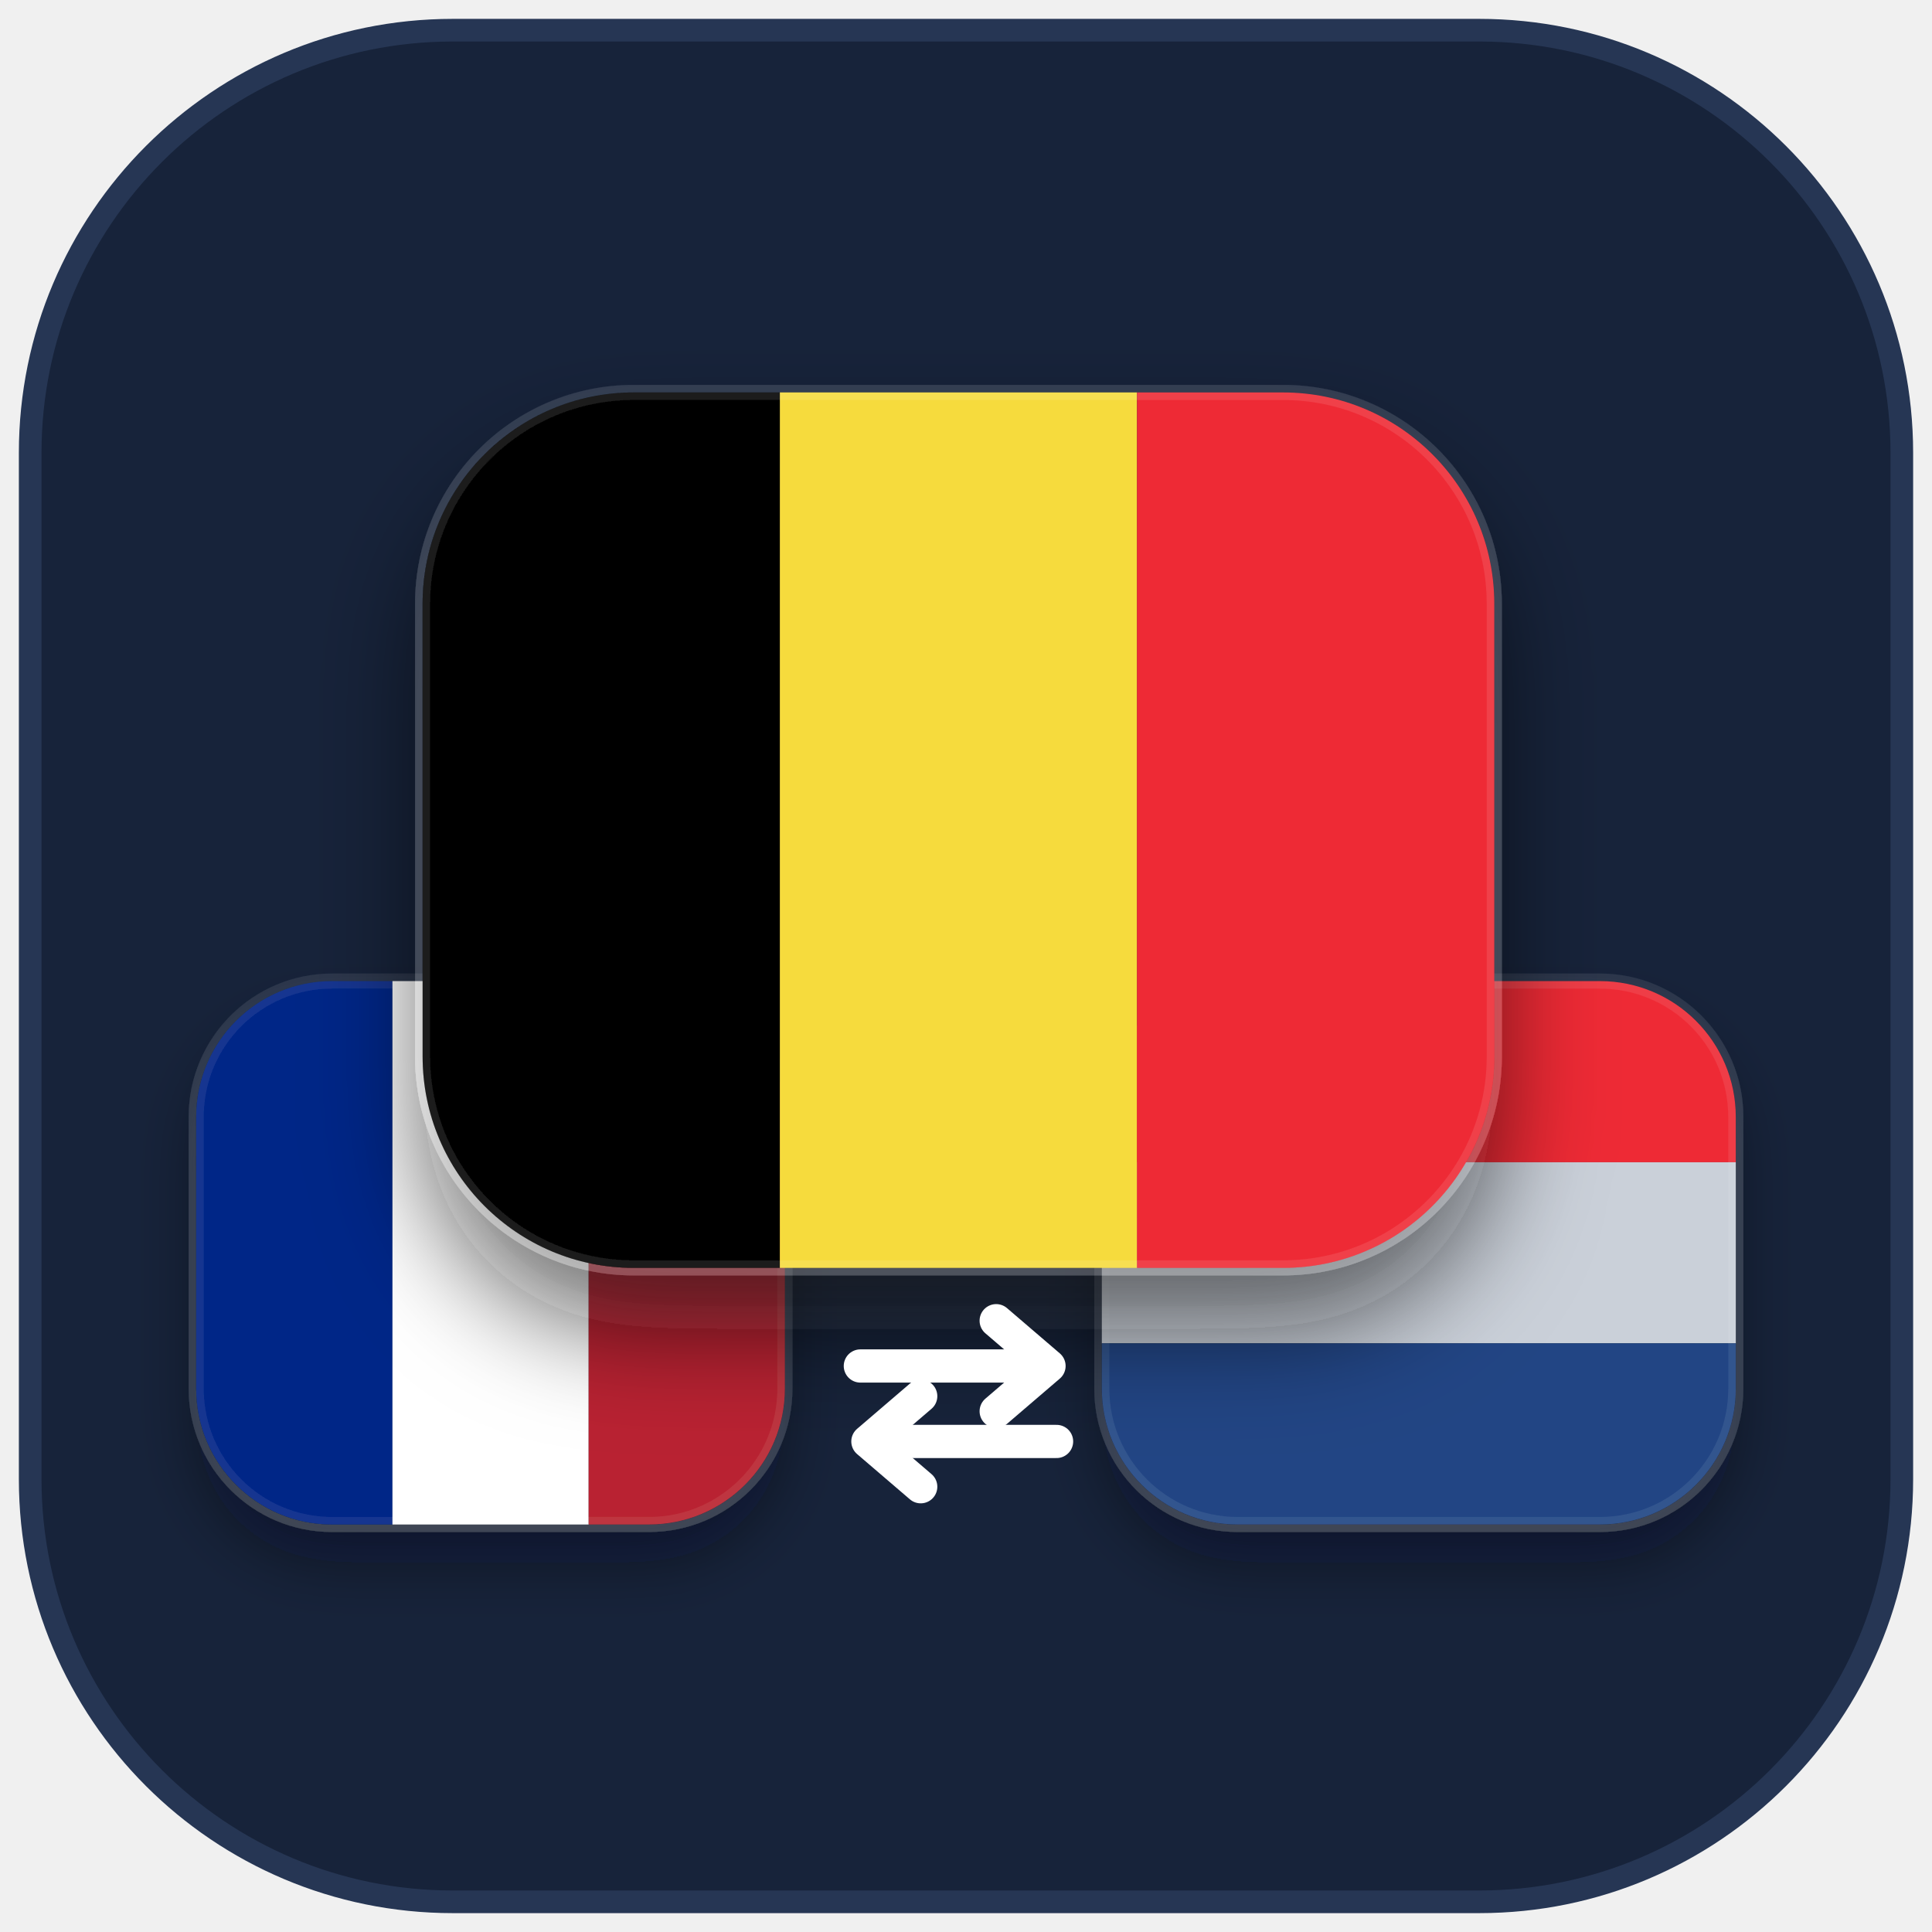
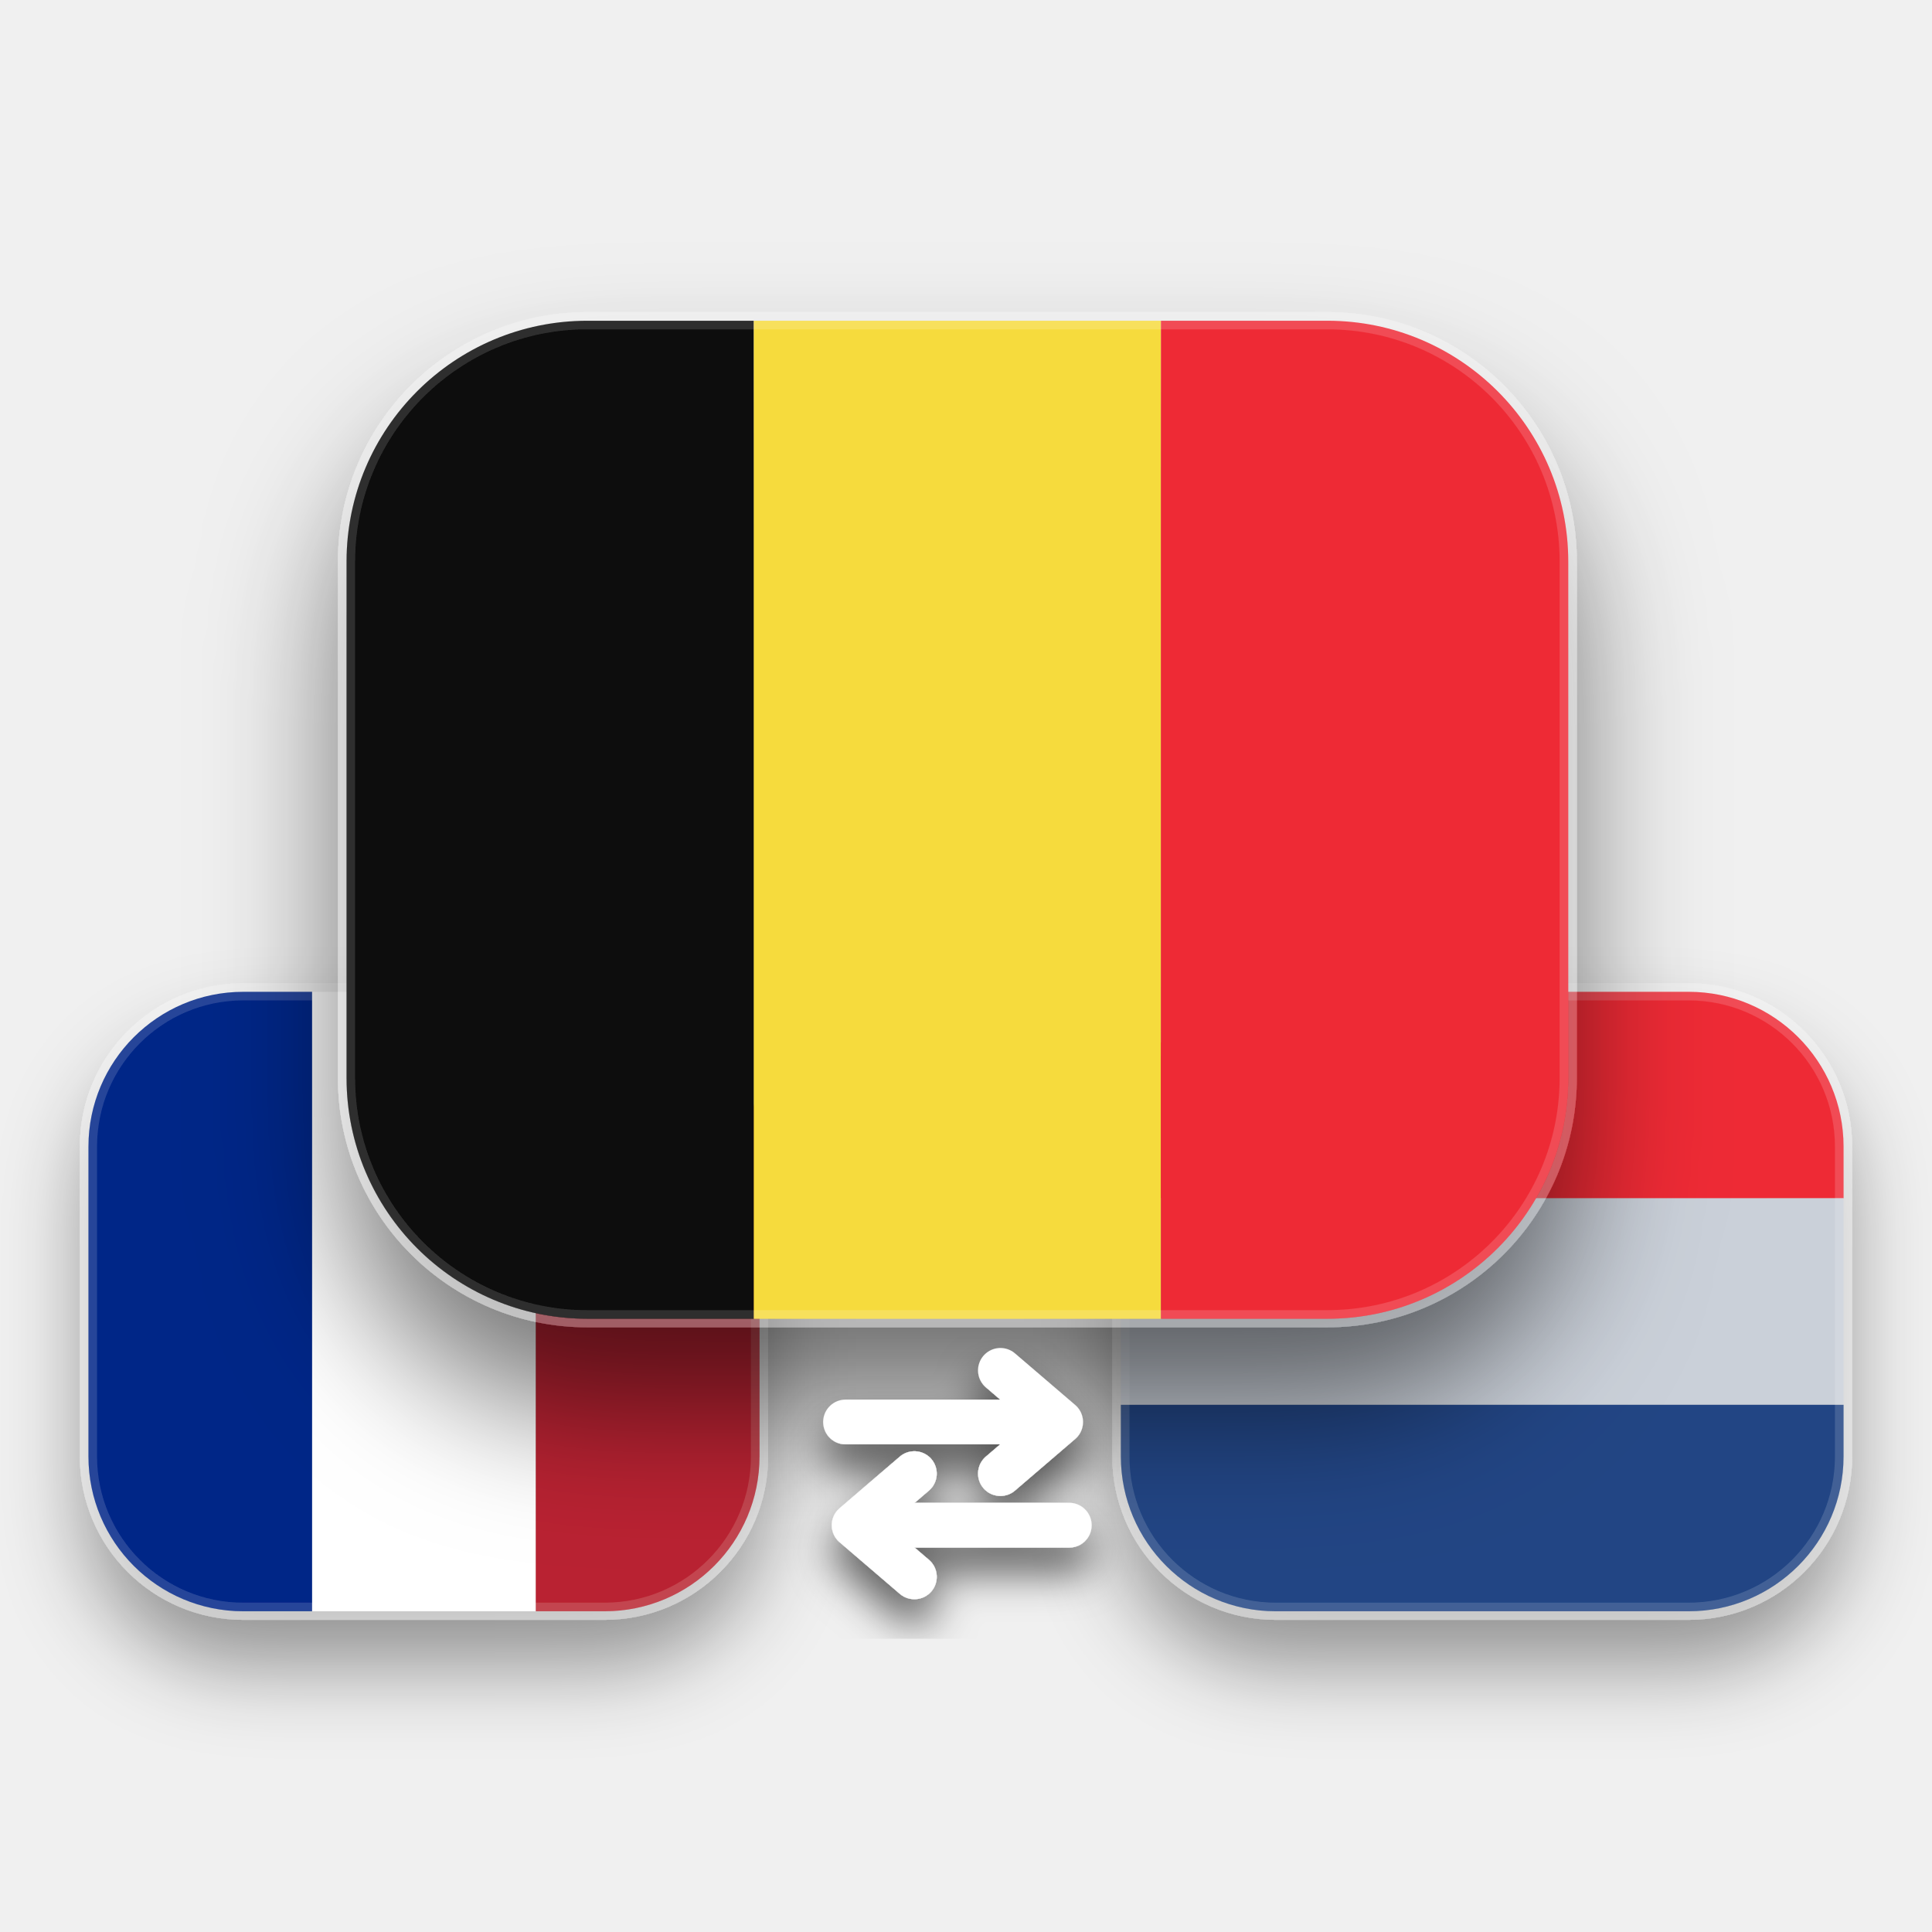
<svg xmlns="http://www.w3.org/2000/svg" viewBox="0 0 128 128" width="128" height="128">
  <defs>
-     <filter id="beDropShadow" x="-20%" y="-20%" width="140%" height="150%">
-       <feDropShadow dx="0" dy="4" stdDeviation="3.5" flood-color="#080e18" flood-opacity="0.6" />
+     <filter id="beDropShadow" x="-25%" y="-20%" width="150%" height="160%">
+       <feDropShadow dx="0" dy="5" stdDeviation="4" flood-color="#000000" flood-opacity="0.55" />
    </filter>
-     <filter id="subDropShadow" x="-20%" y="-20%" width="140%" height="150%">
-       <feDropShadow dx="0" dy="2.5" stdDeviation="2" flood-color="#080e18" flood-opacity="0.4" />
+     <filter id="subDropShadow" x="-25%" y="-20%" width="150%" height="160%">
+       <feDropShadow dx="0" dy="3" stdDeviation="2.5" flood-color="#000000" flood-opacity="0.4" />
+     </filter>
+     <filter id="arrowShadow" x="-30%" y="-30%" width="160%" height="160%">
+       <feDropShadow dx="0" dy="1.5" stdDeviation="1.2" flood-color="#000000" flood-opacity="0.6" />
    </filter>
    <clipPath id="clipBelgian">
      <rect x="28" y="26" width="71" height="58" rx="14" ry="14" />
    </clipPath>
    <clipPath id="clipFrench">
      <rect x="13" y="65" width="39" height="36" rx="9" ry="9" />
    </clipPath>
    <clipPath id="clipDutch">
      <rect x="73" y="65" width="42" height="36" rx="9" ry="9" />
    </clipPath>
  </defs>
-   <rect x="2" y="2" width="124" height="124" rx="28" ry="28" fill="#17233a" stroke="#263654" stroke-width="1.5" />
-   <g filter="url(#subDropShadow)">
-     <g clip-path="url(#clipFrench)">
-       <rect x="13" y="65" width="13" height="36" fill="#002587" />
-       <rect x="26" y="65" width="13" height="36" fill="#ffffff" />
-       <rect x="39" y="65" width="13" height="36" fill="#b92330" />
+   <g transform="translate(64, 64) scale(1.14) translate(-64, -63.5)">
+     <g filter="url(#subDropShadow)">
+       <g clip-path="url(#clipFrench)">
+         <rect x="13" y="65" width="13" height="36" fill="#002587" />
+         <rect x="26" y="65" width="13" height="36" fill="#ffffff" />
+         <rect x="39" y="65" width="13" height="36" fill="#b92330" />
+       </g>
+       <rect x="13" y="65" width="39" height="36" rx="9" ry="9" fill="none" stroke="#ffffff" stroke-opacity="0.15" stroke-width="1" />
    </g>
-     <rect x="13" y="65" width="39" height="36" rx="9" ry="9" fill="none" stroke="#ffffff" stroke-opacity="0.08" stroke-width="1" />
-   </g>
-   <g filter="url(#subDropShadow)">
-     <g clip-path="url(#clipDutch)">
-       <rect x="73" y="65" width="42" height="12" fill="#ee2b36" />
-       <rect x="73" y="77" width="42" height="12" fill="#cad0d9" />
-       <rect x="73" y="89" width="42" height="12" fill="#214584" />
+     <g filter="url(#subDropShadow)">
+       <g clip-path="url(#clipDutch)">
+         <rect x="73" y="65" width="42" height="12" fill="#ee2b36" />
+         <rect x="73" y="77" width="42" height="12" fill="#cad0d9" />
+         <rect x="73" y="89" width="42" height="12" fill="#214584" />
+       </g>
+       <rect x="73" y="65" width="42" height="36" rx="9" ry="9" fill="none" stroke="#ffffff" stroke-opacity="0.15" stroke-width="1" />
    </g>
-     <rect x="73" y="65" width="42" height="36" rx="9" ry="9" fill="none" stroke="#ffffff" stroke-opacity="0.08" stroke-width="1" />
-   </g>
-   <g filter="url(#beDropShadow)">
-     <g clip-path="url(#clipBelgian)">
-       <rect x="28" y="26" width="23.67" height="58" fill="#010101" />
-       <rect x="51.67" y="26" width="23.66" height="58" fill="#f6db3e" />
-       <rect x="75.33" y="26" width="23.67" height="58" fill="#ee2b36" />
+     <g filter="url(#beDropShadow)">
+       <g clip-path="url(#clipBelgian)">
+         <rect x="28" y="26" width="23.67" height="58" fill="#0a0a0a" />
+         <rect x="51.67" y="26" width="23.66" height="58" fill="#f6db3e" />
+         <rect x="75.33" y="26" width="23.67" height="58" fill="#ee2b36" />
+       </g>
+       <rect x="28" y="26" width="71" height="58" rx="14" ry="14" fill="none" stroke="#ffffff" stroke-opacity="0.15" stroke-width="1" />
    </g>
-     <rect x="28" y="26" width="71" height="58" rx="14" ry="14" fill="none" stroke="#ffffff" stroke-opacity="0.1" stroke-width="1" />
-   </g>
-   <g fill="none" stroke="#ffffff" stroke-width="2.2" stroke-linecap="round" stroke-linejoin="round">
-     <path d="M 57 90.5 L 69 90.5" />
-     <path d="M 66 87.5 L 69.5 90.5 L 66 93.5" />
-     <path d="M 70 95.5 L 58 95.5" />
-     <path d="M 61 92.5 L 57.5 95.5 L 61 98.5" />
+     <g filter="url(#arrowShadow)" fill="none" stroke="#ffffff" stroke-width="2.6" stroke-linecap="round" stroke-linejoin="round">
+       <path d="M 57 90 L 69 90" />
+       <path d="M 66 87 L 69.5 90 L 66 93" />
+       <path d="M 70 96 L 58 96" />
+       <path d="M 61 93 L 57.5 96 L 61 99" />
+     </g>
  </g>
</svg>
